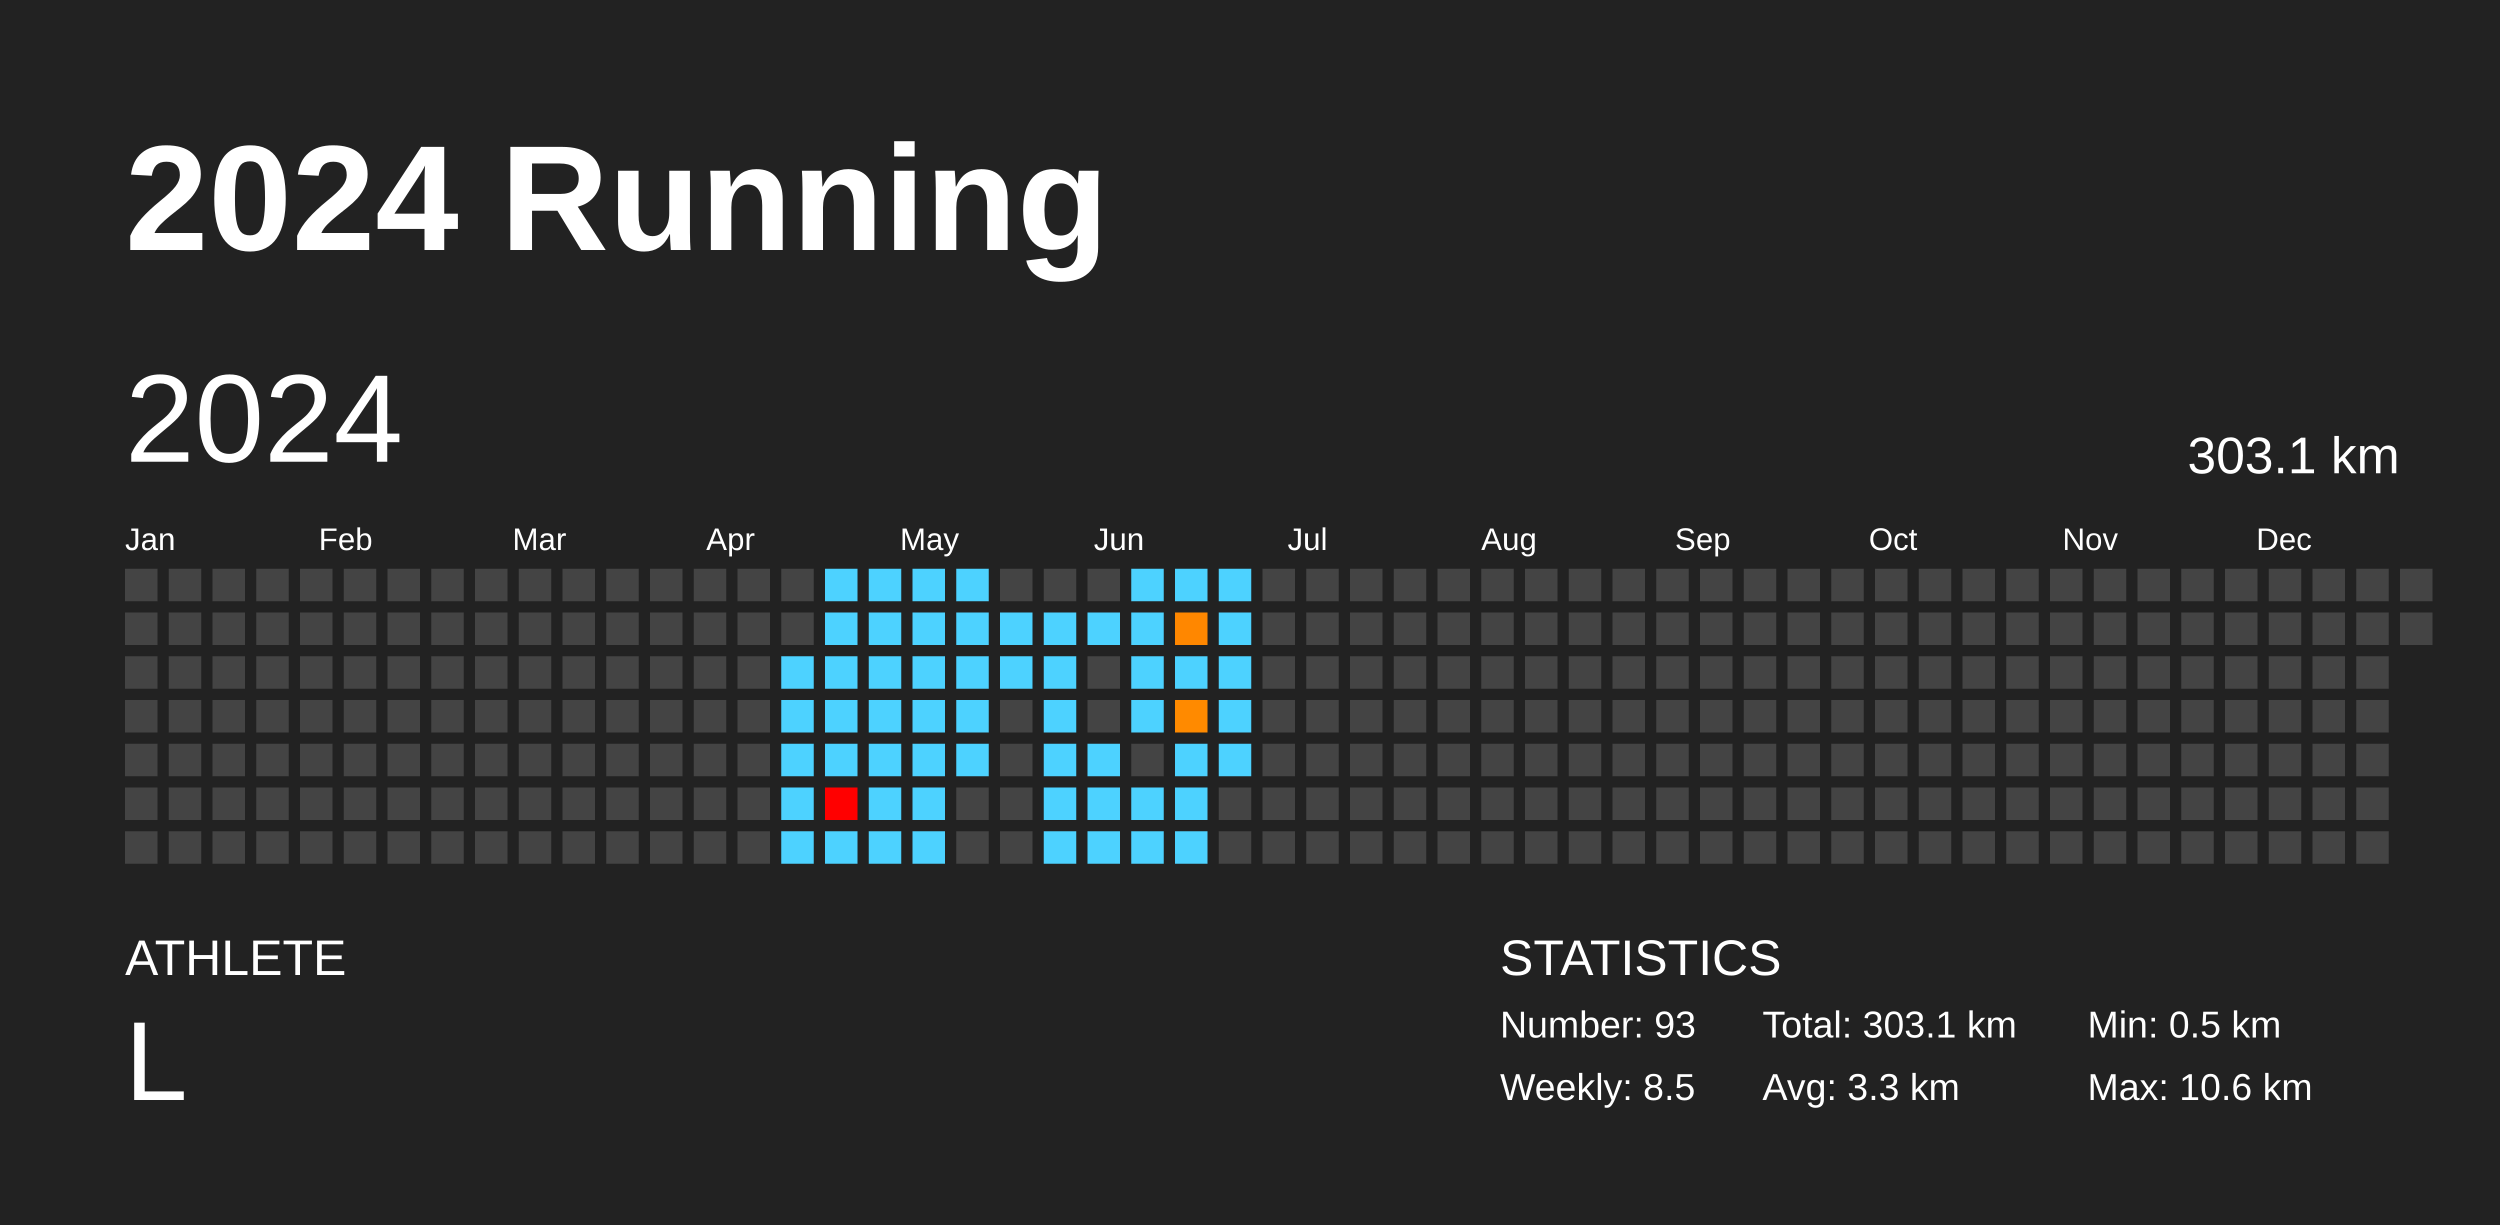
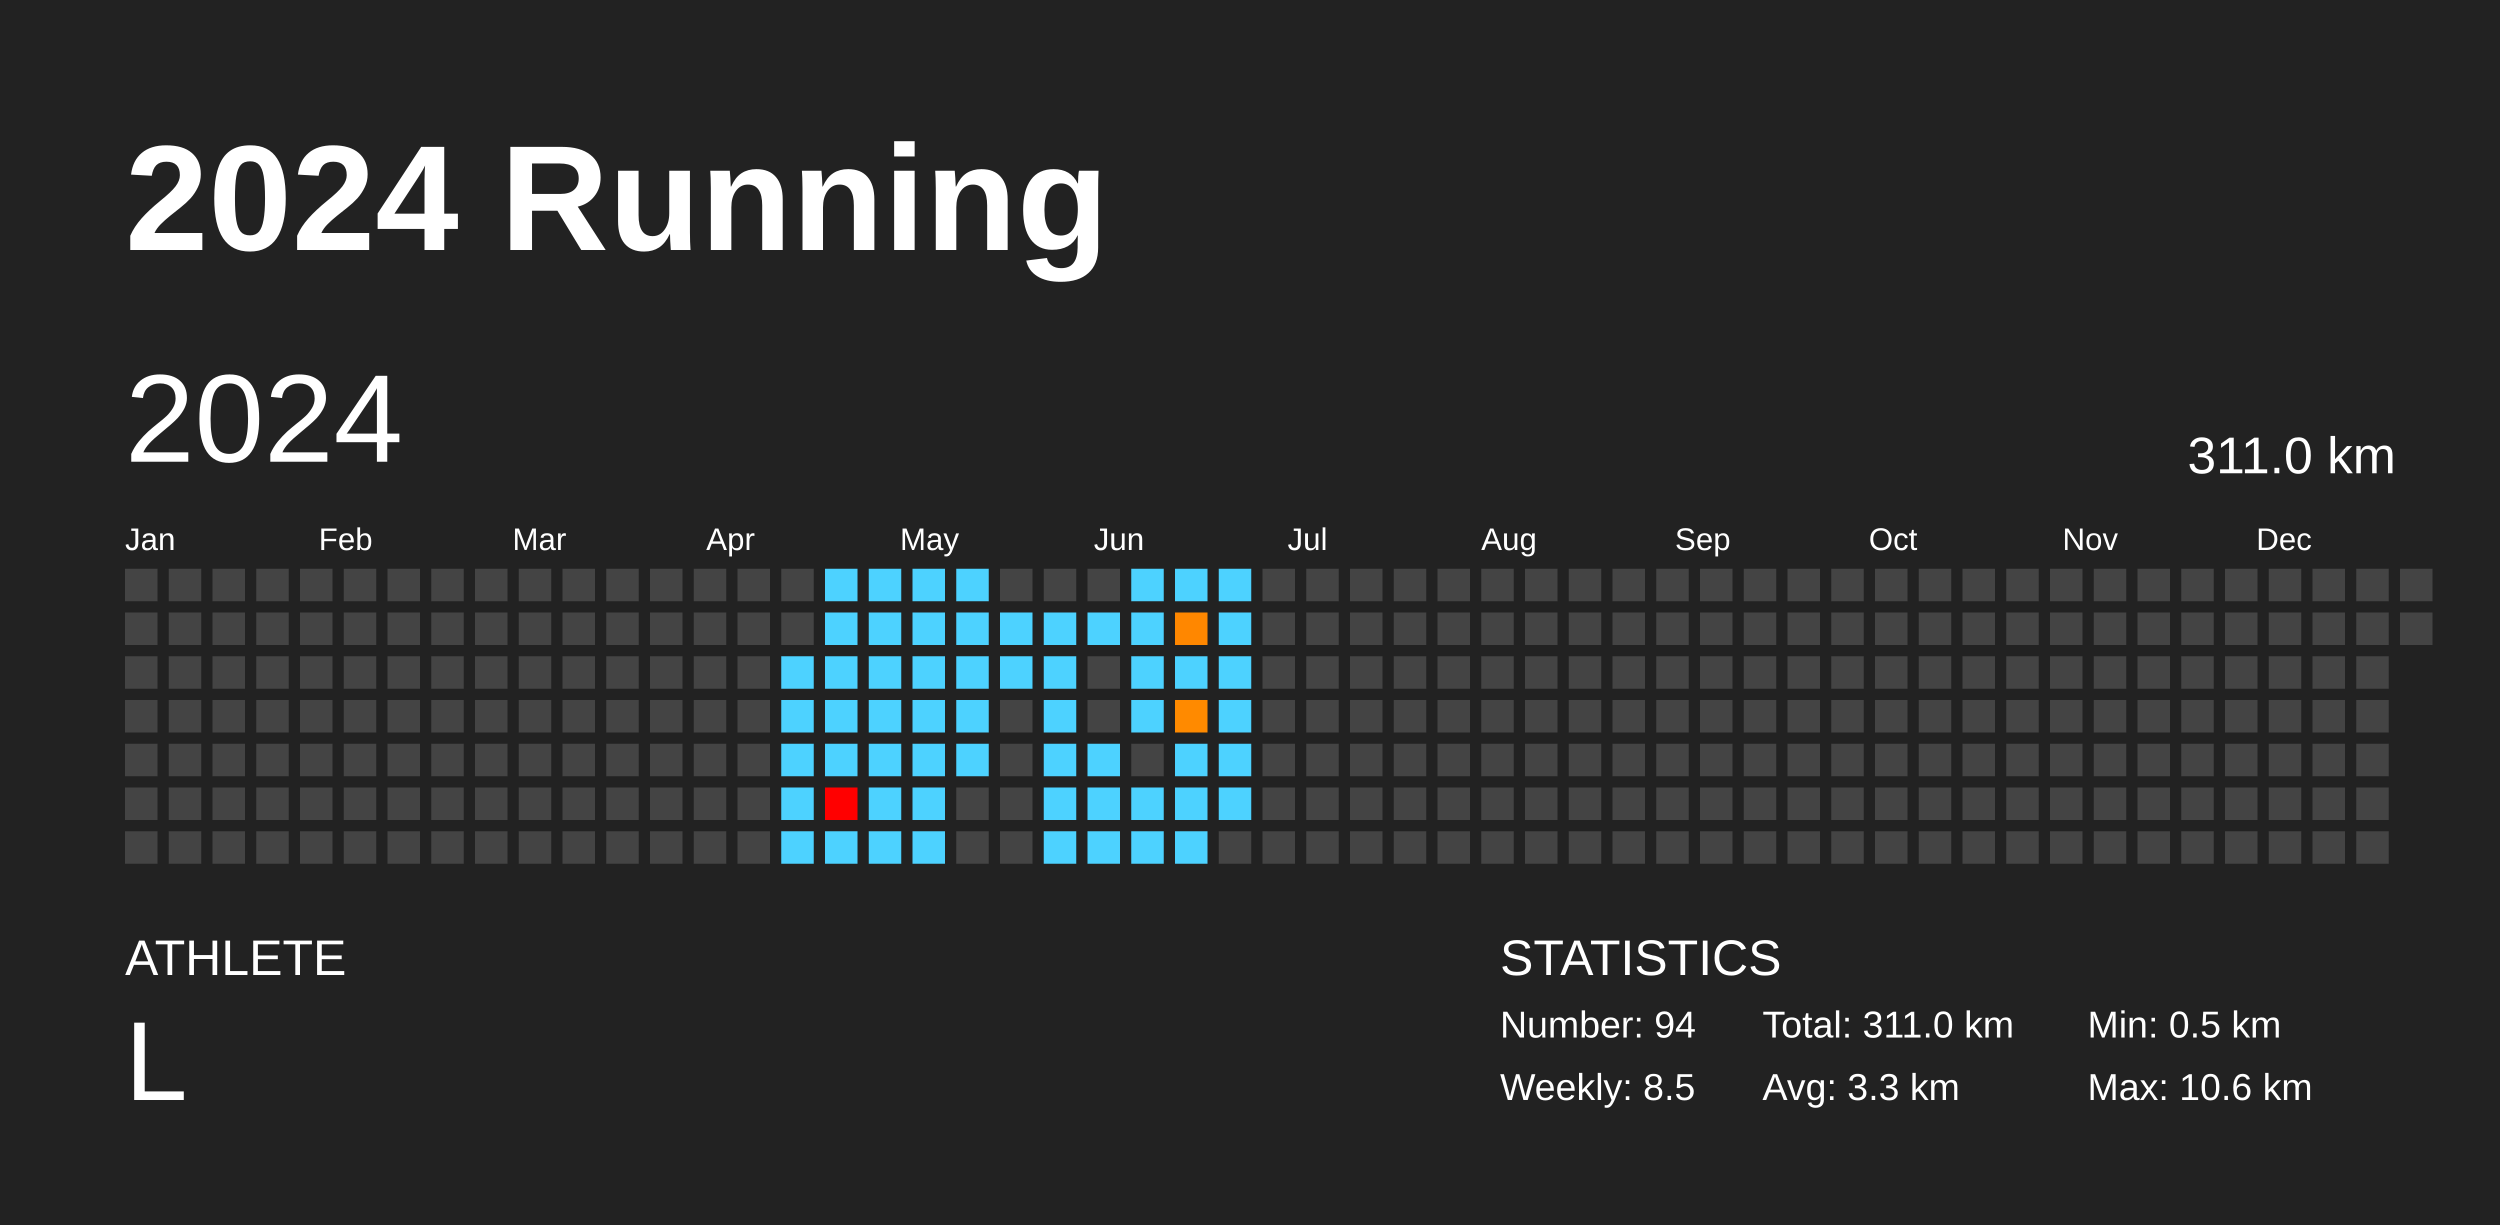
<svg xmlns="http://www.w3.org/2000/svg" baseProfile="full" height="98mm" version="1.1" viewBox="0,0,200,98" width="200mm">
  <defs />
  <rect fill="#222222" height="98" width="200" x="0" y="0" />
  <text fill="#FFFFFF" style="font-size:12px; font-family:Arial; font-weight:bold;" x="10" y="20">2024 Running</text>
  <text fill="#FFFFFF" style="font-size:4px; font-family:Arial" x="10" y="78">ATHLETE</text>
  <text fill="#FFFFFF" style="font-size:9px; font-family:Arial" x="10" y="88">L</text>
  <text fill="#FFFFFF" style="font-size:4px; font-family:Arial" x="120" y="78">STATISTICS</text>
-   <text fill="#FFFFFF" style="font-size:3px; font-family:Arial" x="120" y="83">Number: 93</text>
+   <text fill="#FFFFFF" style="font-size:3px; font-family:Arial" x="120" y="83">Number: 94</text>
  <text fill="#FFFFFF" style="font-size:3px; font-family:Arial" x="120" y="88">Weekly: 8.5</text>
-   <text fill="#FFFFFF" style="font-size:3px; font-family:Arial" x="141" y="83">Total: 303.1 km</text>
+   <text fill="#FFFFFF" style="font-size:3px; font-family:Arial" x="141" y="83">Total: 311.0 km</text>
  <text fill="#FFFFFF" style="font-size:3px; font-family:Arial" x="141" y="88">Avg: 3.3 km</text>
  <text fill="#FFFFFF" style="font-size:3px; font-family:Arial" x="167" y="83">Min: 0.5 km</text>
  <text fill="#FFFFFF" style="font-size:3px; font-family:Arial" x="167" y="88">Max: 10.6 km</text>
  <text dominant-baseline="hanging" fill="#FFFFFF" style="font-size:10.0px; font-family:Arial;" x="10" y="30">2024</text>
-   <text dominant-baseline="hanging" fill="#FFFFFF" style="font-size:4.125px; font-family:Arial;" x="175" y="35">303.1 km</text>
+   <text dominant-baseline="hanging" fill="#FFFFFF" style="font-size:4.125px; font-family:Arial;" x="175" y="35">311.0 km</text>
  <text fill="#FFFFFF" style="font-size:2.5px; font-family:Arial" x="10.0" y="44">Jan</text>
  <text fill="#FFFFFF" style="font-size:2.5px; font-family:Arial" x="25.5" y="44">Feb</text>
  <text fill="#FFFFFF" style="font-size:2.5px; font-family:Arial" x="41.0" y="44">Mar</text>
  <text fill="#FFFFFF" style="font-size:2.5px; font-family:Arial" x="56.5" y="44">Apr</text>
  <text fill="#FFFFFF" style="font-size:2.5px; font-family:Arial" x="72.0" y="44">May</text>
  <text fill="#FFFFFF" style="font-size:2.5px; font-family:Arial" x="87.5" y="44">Jun</text>
  <text fill="#FFFFFF" style="font-size:2.5px; font-family:Arial" x="103.0" y="44">Jul</text>
  <text fill="#FFFFFF" style="font-size:2.5px; font-family:Arial" x="118.5" y="44">Aug</text>
  <text fill="#FFFFFF" style="font-size:2.5px; font-family:Arial" x="134.0" y="44">Sep</text>
  <text fill="#FFFFFF" style="font-size:2.5px; font-family:Arial" x="149.5" y="44">Oct</text>
  <text fill="#FFFFFF" style="font-size:2.5px; font-family:Arial" x="165.0" y="44">Nov</text>
  <text fill="#FFFFFF" style="font-size:2.5px; font-family:Arial" x="180.5" y="44">Dec</text>
  <rect fill="#444444" height="2.6" width="2.6" x="10.0" y="45.5" />
  <rect fill="#444444" height="2.6" width="2.6" x="10.0" y="49.0" />
  <rect fill="#444444" height="2.6" width="2.6" x="10.0" y="52.5" />
  <rect fill="#444444" height="2.6" width="2.6" x="10.0" y="56.0" />
  <rect fill="#444444" height="2.6" width="2.6" x="10.0" y="59.5" />
  <rect fill="#444444" height="2.6" width="2.6" x="10.0" y="63.0" />
  <rect fill="#444444" height="2.6" width="2.6" x="10.0" y="66.5" />
  <rect fill="#444444" height="2.6" width="2.6" x="13.5" y="45.5" />
  <rect fill="#444444" height="2.6" width="2.6" x="13.5" y="49.0" />
  <rect fill="#444444" height="2.6" width="2.6" x="13.5" y="52.5" />
  <rect fill="#444444" height="2.6" width="2.6" x="13.5" y="56.0" />
  <rect fill="#444444" height="2.6" width="2.6" x="13.5" y="59.5" />
  <rect fill="#444444" height="2.6" width="2.6" x="13.5" y="63.0" />
  <rect fill="#444444" height="2.6" width="2.6" x="13.5" y="66.5" />
  <rect fill="#444444" height="2.6" width="2.6" x="17.0" y="45.5" />
  <rect fill="#444444" height="2.6" width="2.6" x="17.0" y="49.0" />
  <rect fill="#444444" height="2.6" width="2.6" x="17.0" y="52.5" />
  <rect fill="#444444" height="2.6" width="2.6" x="17.0" y="56.0" />
  <rect fill="#444444" height="2.6" width="2.6" x="17.0" y="59.5" />
  <rect fill="#444444" height="2.6" width="2.6" x="17.0" y="63.0" />
  <rect fill="#444444" height="2.6" width="2.6" x="17.0" y="66.5" />
  <rect fill="#444444" height="2.6" width="2.6" x="20.5" y="45.5" />
  <rect fill="#444444" height="2.6" width="2.6" x="20.5" y="49.0" />
  <rect fill="#444444" height="2.6" width="2.6" x="20.5" y="52.5" />
  <rect fill="#444444" height="2.6" width="2.6" x="20.5" y="56.0" />
  <rect fill="#444444" height="2.6" width="2.6" x="20.5" y="59.5" />
  <rect fill="#444444" height="2.6" width="2.6" x="20.5" y="63.0" />
  <rect fill="#444444" height="2.6" width="2.6" x="20.5" y="66.5" />
  <rect fill="#444444" height="2.6" width="2.6" x="24.0" y="45.5" />
  <rect fill="#444444" height="2.6" width="2.6" x="24.0" y="49.0" />
  <rect fill="#444444" height="2.6" width="2.6" x="24.0" y="52.5" />
  <rect fill="#444444" height="2.6" width="2.6" x="24.0" y="56.0" />
  <rect fill="#444444" height="2.6" width="2.6" x="24.0" y="59.5" />
  <rect fill="#444444" height="2.6" width="2.6" x="24.0" y="63.0" />
  <rect fill="#444444" height="2.6" width="2.6" x="24.0" y="66.5" />
  <rect fill="#444444" height="2.6" width="2.6" x="27.5" y="45.5" />
  <rect fill="#444444" height="2.6" width="2.6" x="27.5" y="49.0" />
  <rect fill="#444444" height="2.6" width="2.6" x="27.5" y="52.5" />
  <rect fill="#444444" height="2.6" width="2.6" x="27.5" y="56.0" />
  <rect fill="#444444" height="2.6" width="2.6" x="27.5" y="59.5" />
  <rect fill="#444444" height="2.6" width="2.6" x="27.5" y="63.0" />
  <rect fill="#444444" height="2.6" width="2.6" x="27.5" y="66.5" />
  <rect fill="#444444" height="2.6" width="2.6" x="31.0" y="45.5" />
  <rect fill="#444444" height="2.6" width="2.6" x="31.0" y="49.0" />
  <rect fill="#444444" height="2.6" width="2.6" x="31.0" y="52.5" />
  <rect fill="#444444" height="2.6" width="2.6" x="31.0" y="56.0" />
  <rect fill="#444444" height="2.6" width="2.6" x="31.0" y="59.5" />
  <rect fill="#444444" height="2.6" width="2.6" x="31.0" y="63.0" />
  <rect fill="#444444" height="2.6" width="2.6" x="31.0" y="66.5" />
  <rect fill="#444444" height="2.6" width="2.6" x="34.5" y="45.5" />
  <rect fill="#444444" height="2.6" width="2.6" x="34.5" y="49.0" />
  <rect fill="#444444" height="2.6" width="2.6" x="34.5" y="52.5" />
  <rect fill="#444444" height="2.6" width="2.6" x="34.5" y="56.0" />
  <rect fill="#444444" height="2.6" width="2.6" x="34.5" y="59.5" />
  <rect fill="#444444" height="2.6" width="2.6" x="34.5" y="63.0" />
  <rect fill="#444444" height="2.6" width="2.6" x="34.5" y="66.5" />
  <rect fill="#444444" height="2.6" width="2.6" x="38.0" y="45.5" />
  <rect fill="#444444" height="2.6" width="2.6" x="38.0" y="49.0" />
  <rect fill="#444444" height="2.6" width="2.6" x="38.0" y="52.5" />
  <rect fill="#444444" height="2.6" width="2.6" x="38.0" y="56.0" />
  <rect fill="#444444" height="2.6" width="2.6" x="38.0" y="59.5" />
  <rect fill="#444444" height="2.6" width="2.6" x="38.0" y="63.0" />
  <rect fill="#444444" height="2.6" width="2.6" x="38.0" y="66.5" />
  <rect fill="#444444" height="2.6" width="2.6" x="41.5" y="45.5" />
  <rect fill="#444444" height="2.6" width="2.6" x="41.5" y="49.0" />
  <rect fill="#444444" height="2.6" width="2.6" x="41.5" y="52.5" />
  <rect fill="#444444" height="2.6" width="2.6" x="41.5" y="56.0" />
  <rect fill="#444444" height="2.6" width="2.6" x="41.5" y="59.5" />
  <rect fill="#444444" height="2.6" width="2.6" x="41.5" y="63.0" />
  <rect fill="#444444" height="2.6" width="2.6" x="41.5" y="66.5" />
  <rect fill="#444444" height="2.6" width="2.6" x="45.0" y="45.5" />
  <rect fill="#444444" height="2.6" width="2.6" x="45.0" y="49.0" />
  <rect fill="#444444" height="2.6" width="2.6" x="45.0" y="52.5" />
  <rect fill="#444444" height="2.6" width="2.6" x="45.0" y="56.0" />
  <rect fill="#444444" height="2.6" width="2.6" x="45.0" y="59.5" />
  <rect fill="#444444" height="2.6" width="2.6" x="45.0" y="63.0" />
  <rect fill="#444444" height="2.6" width="2.6" x="45.0" y="66.5" />
  <rect fill="#444444" height="2.6" width="2.6" x="48.5" y="45.5" />
  <rect fill="#444444" height="2.6" width="2.6" x="48.5" y="49.0" />
  <rect fill="#444444" height="2.6" width="2.6" x="48.5" y="52.5" />
  <rect fill="#444444" height="2.6" width="2.6" x="48.5" y="56.0" />
  <rect fill="#444444" height="2.6" width="2.6" x="48.5" y="59.5" />
  <rect fill="#444444" height="2.6" width="2.6" x="48.5" y="63.0" />
  <rect fill="#444444" height="2.6" width="2.6" x="48.5" y="66.5" />
  <rect fill="#444444" height="2.6" width="2.6" x="52.0" y="45.5" />
  <rect fill="#444444" height="2.6" width="2.6" x="52.0" y="49.0" />
  <rect fill="#444444" height="2.6" width="2.6" x="52.0" y="52.5" />
  <rect fill="#444444" height="2.6" width="2.6" x="52.0" y="56.0" />
  <rect fill="#444444" height="2.6" width="2.6" x="52.0" y="59.5" />
  <rect fill="#444444" height="2.6" width="2.6" x="52.0" y="63.0" />
  <rect fill="#444444" height="2.6" width="2.6" x="52.0" y="66.5" />
  <rect fill="#444444" height="2.6" width="2.6" x="55.5" y="45.5" />
  <rect fill="#444444" height="2.6" width="2.6" x="55.5" y="49.0" />
  <rect fill="#444444" height="2.6" width="2.6" x="55.5" y="52.5" />
  <rect fill="#444444" height="2.6" width="2.6" x="55.5" y="56.0" />
  <rect fill="#444444" height="2.6" width="2.6" x="55.5" y="59.5" />
  <rect fill="#444444" height="2.6" width="2.6" x="55.5" y="63.0" />
  <rect fill="#444444" height="2.6" width="2.6" x="55.5" y="66.5" />
  <rect fill="#444444" height="2.6" width="2.6" x="59.0" y="45.5" />
  <rect fill="#444444" height="2.6" width="2.6" x="59.0" y="49.0" />
  <rect fill="#444444" height="2.6" width="2.6" x="59.0" y="52.5" />
  <rect fill="#444444" height="2.6" width="2.6" x="59.0" y="56.0" />
  <rect fill="#444444" height="2.6" width="2.6" x="59.0" y="59.5" />
  <rect fill="#444444" height="2.6" width="2.6" x="59.0" y="63.0" />
  <rect fill="#444444" height="2.6" width="2.6" x="59.0" y="66.5" />
  <rect fill="#444444" height="2.6" width="2.6" x="62.5" y="45.5" />
  <rect fill="#444444" height="2.6" width="2.6" x="62.5" y="49.0" />
  <rect fill="#4dd2ff" height="2.6" width="2.6" x="62.5" y="52.5" />
  <rect fill="#4dd2ff" height="2.6" width="2.6" x="62.5" y="56.0" />
  <rect fill="#4dd2ff" height="2.6" width="2.6" x="62.5" y="59.5" />
  <rect fill="#4dd2ff" height="2.6" width="2.6" x="62.5" y="63.0" />
  <rect fill="#4dd2ff" height="2.6" width="2.6" x="62.5" y="66.5" />
  <rect fill="#4dd2ff" height="2.6" width="2.6" x="66.0" y="45.5" />
  <rect fill="#4dd2ff" height="2.6" width="2.6" x="66.0" y="49.0" />
  <rect fill="#4dd2ff" height="2.6" width="2.6" x="66.0" y="52.5" />
  <rect fill="#4dd2ff" height="2.6" width="2.6" x="66.0" y="56.0" />
  <rect fill="#4dd2ff" height="2.6" width="2.6" x="66.0" y="59.5" />
  <rect fill="red" height="2.6" width="2.6" x="66.0" y="63.0" />
  <rect fill="#4dd2ff" height="2.6" width="2.6" x="66.0" y="66.5" />
  <rect fill="#4dd2ff" height="2.6" width="2.6" x="69.5" y="45.5" />
  <rect fill="#4dd2ff" height="2.6" width="2.6" x="69.5" y="49.0" />
  <rect fill="#4dd2ff" height="2.6" width="2.6" x="69.5" y="52.5" />
  <rect fill="#4dd2ff" height="2.6" width="2.6" x="69.5" y="56.0" />
  <rect fill="#4dd2ff" height="2.6" width="2.6" x="69.5" y="59.5" />
  <rect fill="#4dd2ff" height="2.6" width="2.6" x="69.5" y="63.0" />
  <rect fill="#4dd2ff" height="2.6" width="2.6" x="69.5" y="66.5" />
  <rect fill="#4dd2ff" height="2.6" width="2.6" x="73.0" y="45.5" />
  <rect fill="#4dd2ff" height="2.6" width="2.6" x="73.0" y="49.0" />
  <rect fill="#4dd2ff" height="2.6" width="2.6" x="73.0" y="52.5" />
  <rect fill="#4dd2ff" height="2.6" width="2.6" x="73.0" y="56.0" />
  <rect fill="#4dd2ff" height="2.6" width="2.6" x="73.0" y="59.5" />
  <rect fill="#4dd2ff" height="2.6" width="2.6" x="73.0" y="63.0" />
  <rect fill="#4dd2ff" height="2.6" width="2.6" x="73.0" y="66.5" />
  <rect fill="#4dd2ff" height="2.6" width="2.6" x="76.5" y="45.5" />
  <rect fill="#4dd2ff" height="2.6" width="2.6" x="76.5" y="49.0" />
  <rect fill="#4dd2ff" height="2.6" width="2.6" x="76.5" y="52.5" />
  <rect fill="#4dd2ff" height="2.6" width="2.6" x="76.5" y="56.0" />
  <rect fill="#4dd2ff" height="2.6" width="2.6" x="76.5" y="59.5" />
  <rect fill="#444444" height="2.6" width="2.6" x="76.5" y="63.0" />
  <rect fill="#444444" height="2.6" width="2.6" x="76.5" y="66.5" />
  <rect fill="#444444" height="2.6" width="2.6" x="80.0" y="45.5" />
  <rect fill="#4dd2ff" height="2.6" width="2.6" x="80.0" y="49.0" />
  <rect fill="#4dd2ff" height="2.6" width="2.6" x="80.0" y="52.5" />
  <rect fill="#444444" height="2.6" width="2.6" x="80.0" y="56.0" />
  <rect fill="#444444" height="2.6" width="2.6" x="80.0" y="59.5" />
  <rect fill="#444444" height="2.6" width="2.6" x="80.0" y="63.0" />
  <rect fill="#444444" height="2.6" width="2.6" x="80.0" y="66.5" />
  <rect fill="#444444" height="2.6" width="2.6" x="83.5" y="45.5" />
  <rect fill="#4dd2ff" height="2.6" width="2.6" x="83.5" y="49.0" />
  <rect fill="#4dd2ff" height="2.6" width="2.6" x="83.5" y="52.5" />
  <rect fill="#4dd2ff" height="2.6" width="2.6" x="83.5" y="56.0" />
  <rect fill="#4dd2ff" height="2.6" width="2.6" x="83.5" y="59.5" />
  <rect fill="#4dd2ff" height="2.6" width="2.6" x="83.5" y="63.0" />
  <rect fill="#4dd2ff" height="2.6" width="2.6" x="83.5" y="66.5" />
  <rect fill="#444444" height="2.6" width="2.6" x="87.0" y="45.5" />
  <rect fill="#4dd2ff" height="2.6" width="2.6" x="87.0" y="49.0" />
  <rect fill="#444444" height="2.6" width="2.6" x="87.0" y="52.5" />
  <rect fill="#444444" height="2.6" width="2.6" x="87.0" y="56.0" />
  <rect fill="#4dd2ff" height="2.6" width="2.6" x="87.0" y="59.5" />
  <rect fill="#4dd2ff" height="2.6" width="2.6" x="87.0" y="63.0" />
  <rect fill="#4dd2ff" height="2.6" width="2.6" x="87.0" y="66.5" />
  <rect fill="#4dd2ff" height="2.6" width="2.6" x="90.5" y="45.5" />
  <rect fill="#4dd2ff" height="2.6" width="2.6" x="90.5" y="49.0" />
  <rect fill="#4dd2ff" height="2.6" width="2.6" x="90.5" y="52.5" />
  <rect fill="#4dd2ff" height="2.6" width="2.6" x="90.5" y="56.0" />
  <rect fill="#444444" height="2.6" width="2.6" x="90.5" y="59.5" />
  <rect fill="#4dd2ff" height="2.6" width="2.6" x="90.5" y="63.0" />
  <rect fill="#4dd2ff" height="2.6" width="2.6" x="90.5" y="66.5" />
  <rect fill="#4dd2ff" height="2.6" width="2.6" x="94.0" y="45.5" />
  <rect fill="#ff8700" height="2.6" width="2.6" x="94.0" y="49.0" />
  <rect fill="#4dd2ff" height="2.6" width="2.6" x="94.0" y="52.5" />
  <rect fill="#ff8a00" height="2.6" width="2.6" x="94.0" y="56.0" />
  <rect fill="#4dd2ff" height="2.6" width="2.6" x="94.0" y="59.5" />
  <rect fill="#4dd2ff" height="2.6" width="2.6" x="94.0" y="63.0" />
  <rect fill="#4dd2ff" height="2.6" width="2.6" x="94.0" y="66.5" />
  <rect fill="#4dd2ff" height="2.6" width="2.6" x="97.5" y="45.5" />
  <rect fill="#4dd2ff" height="2.6" width="2.6" x="97.5" y="49.0" />
  <rect fill="#4dd2ff" height="2.6" width="2.6" x="97.5" y="52.5" />
  <rect fill="#4dd2ff" height="2.6" width="2.6" x="97.5" y="56.0" />
  <rect fill="#4dd2ff" height="2.6" width="2.6" x="97.5" y="59.5" />
-   <rect fill="#444444" height="2.6" width="2.6" x="97.5" y="63.0" />
+   <rect fill="#4dd2ff" height="2.6" width="2.6" x="97.5" y="63.0" />
  <rect fill="#444444" height="2.6" width="2.6" x="97.5" y="66.5" />
  <rect fill="#444444" height="2.6" width="2.6" x="101.0" y="45.5" />
  <rect fill="#444444" height="2.6" width="2.6" x="101.0" y="49.0" />
  <rect fill="#444444" height="2.6" width="2.6" x="101.0" y="52.5" />
  <rect fill="#444444" height="2.6" width="2.6" x="101.0" y="56.0" />
  <rect fill="#444444" height="2.6" width="2.6" x="101.0" y="59.5" />
  <rect fill="#444444" height="2.6" width="2.6" x="101.0" y="63.0" />
  <rect fill="#444444" height="2.6" width="2.6" x="101.0" y="66.5" />
  <rect fill="#444444" height="2.6" width="2.6" x="104.5" y="45.5" />
  <rect fill="#444444" height="2.6" width="2.6" x="104.5" y="49.0" />
  <rect fill="#444444" height="2.6" width="2.6" x="104.5" y="52.5" />
  <rect fill="#444444" height="2.6" width="2.6" x="104.5" y="56.0" />
  <rect fill="#444444" height="2.6" width="2.6" x="104.5" y="59.5" />
  <rect fill="#444444" height="2.6" width="2.6" x="104.5" y="63.0" />
  <rect fill="#444444" height="2.6" width="2.6" x="104.5" y="66.5" />
  <rect fill="#444444" height="2.6" width="2.6" x="108.0" y="45.5" />
  <rect fill="#444444" height="2.6" width="2.6" x="108.0" y="49.0" />
  <rect fill="#444444" height="2.6" width="2.6" x="108.0" y="52.5" />
  <rect fill="#444444" height="2.6" width="2.6" x="108.0" y="56.0" />
  <rect fill="#444444" height="2.6" width="2.6" x="108.0" y="59.5" />
  <rect fill="#444444" height="2.6" width="2.6" x="108.0" y="63.0" />
  <rect fill="#444444" height="2.6" width="2.6" x="108.0" y="66.5" />
  <rect fill="#444444" height="2.6" width="2.6" x="111.5" y="45.5" />
  <rect fill="#444444" height="2.6" width="2.6" x="111.5" y="49.0" />
  <rect fill="#444444" height="2.6" width="2.6" x="111.5" y="52.5" />
  <rect fill="#444444" height="2.6" width="2.6" x="111.5" y="56.0" />
  <rect fill="#444444" height="2.6" width="2.6" x="111.5" y="59.5" />
  <rect fill="#444444" height="2.6" width="2.6" x="111.5" y="63.0" />
  <rect fill="#444444" height="2.6" width="2.6" x="111.5" y="66.5" />
  <rect fill="#444444" height="2.6" width="2.6" x="115.0" y="45.5" />
  <rect fill="#444444" height="2.6" width="2.6" x="115.0" y="49.0" />
  <rect fill="#444444" height="2.6" width="2.6" x="115.0" y="52.5" />
  <rect fill="#444444" height="2.6" width="2.6" x="115.0" y="56.0" />
  <rect fill="#444444" height="2.6" width="2.6" x="115.0" y="59.5" />
  <rect fill="#444444" height="2.6" width="2.6" x="115.0" y="63.0" />
  <rect fill="#444444" height="2.6" width="2.6" x="115.0" y="66.5" />
  <rect fill="#444444" height="2.6" width="2.6" x="118.5" y="45.5" />
  <rect fill="#444444" height="2.6" width="2.6" x="118.5" y="49.0" />
  <rect fill="#444444" height="2.6" width="2.6" x="118.5" y="52.5" />
  <rect fill="#444444" height="2.6" width="2.6" x="118.5" y="56.0" />
  <rect fill="#444444" height="2.6" width="2.6" x="118.5" y="59.5" />
  <rect fill="#444444" height="2.6" width="2.6" x="118.5" y="63.0" />
  <rect fill="#444444" height="2.6" width="2.6" x="118.5" y="66.5" />
  <rect fill="#444444" height="2.6" width="2.6" x="122.0" y="45.5" />
  <rect fill="#444444" height="2.6" width="2.6" x="122.0" y="49.0" />
  <rect fill="#444444" height="2.6" width="2.6" x="122.0" y="52.5" />
  <rect fill="#444444" height="2.6" width="2.6" x="122.0" y="56.0" />
  <rect fill="#444444" height="2.6" width="2.6" x="122.0" y="59.5" />
  <rect fill="#444444" height="2.6" width="2.6" x="122.0" y="63.0" />
  <rect fill="#444444" height="2.6" width="2.6" x="122.0" y="66.5" />
  <rect fill="#444444" height="2.6" width="2.6" x="125.5" y="45.5" />
  <rect fill="#444444" height="2.6" width="2.6" x="125.5" y="49.0" />
  <rect fill="#444444" height="2.6" width="2.6" x="125.5" y="52.5" />
  <rect fill="#444444" height="2.6" width="2.6" x="125.5" y="56.0" />
  <rect fill="#444444" height="2.6" width="2.6" x="125.5" y="59.5" />
  <rect fill="#444444" height="2.6" width="2.6" x="125.5" y="63.0" />
  <rect fill="#444444" height="2.6" width="2.6" x="125.5" y="66.5" />
  <rect fill="#444444" height="2.6" width="2.6" x="129.0" y="45.5" />
  <rect fill="#444444" height="2.6" width="2.6" x="129.0" y="49.0" />
  <rect fill="#444444" height="2.6" width="2.6" x="129.0" y="52.5" />
  <rect fill="#444444" height="2.6" width="2.6" x="129.0" y="56.0" />
  <rect fill="#444444" height="2.6" width="2.6" x="129.0" y="59.5" />
  <rect fill="#444444" height="2.6" width="2.6" x="129.0" y="63.0" />
  <rect fill="#444444" height="2.6" width="2.6" x="129.0" y="66.5" />
  <rect fill="#444444" height="2.6" width="2.6" x="132.5" y="45.5" />
  <rect fill="#444444" height="2.6" width="2.6" x="132.5" y="49.0" />
  <rect fill="#444444" height="2.6" width="2.6" x="132.5" y="52.5" />
  <rect fill="#444444" height="2.6" width="2.6" x="132.5" y="56.0" />
  <rect fill="#444444" height="2.6" width="2.6" x="132.5" y="59.5" />
  <rect fill="#444444" height="2.6" width="2.6" x="132.5" y="63.0" />
  <rect fill="#444444" height="2.6" width="2.6" x="132.5" y="66.5" />
  <rect fill="#444444" height="2.6" width="2.6" x="136.0" y="45.5" />
  <rect fill="#444444" height="2.6" width="2.6" x="136.0" y="49.0" />
  <rect fill="#444444" height="2.6" width="2.6" x="136.0" y="52.5" />
  <rect fill="#444444" height="2.6" width="2.6" x="136.0" y="56.0" />
  <rect fill="#444444" height="2.6" width="2.6" x="136.0" y="59.5" />
  <rect fill="#444444" height="2.6" width="2.6" x="136.0" y="63.0" />
  <rect fill="#444444" height="2.6" width="2.6" x="136.0" y="66.5" />
  <rect fill="#444444" height="2.6" width="2.6" x="139.5" y="45.5" />
  <rect fill="#444444" height="2.6" width="2.6" x="139.5" y="49.0" />
  <rect fill="#444444" height="2.6" width="2.6" x="139.5" y="52.5" />
  <rect fill="#444444" height="2.6" width="2.6" x="139.5" y="56.0" />
  <rect fill="#444444" height="2.6" width="2.6" x="139.5" y="59.5" />
  <rect fill="#444444" height="2.6" width="2.6" x="139.5" y="63.0" />
  <rect fill="#444444" height="2.6" width="2.6" x="139.5" y="66.5" />
  <rect fill="#444444" height="2.6" width="2.6" x="143.0" y="45.5" />
  <rect fill="#444444" height="2.6" width="2.6" x="143.0" y="49.0" />
  <rect fill="#444444" height="2.6" width="2.6" x="143.0" y="52.5" />
  <rect fill="#444444" height="2.6" width="2.6" x="143.0" y="56.0" />
  <rect fill="#444444" height="2.6" width="2.6" x="143.0" y="59.5" />
  <rect fill="#444444" height="2.6" width="2.6" x="143.0" y="63.0" />
  <rect fill="#444444" height="2.6" width="2.6" x="143.0" y="66.5" />
  <rect fill="#444444" height="2.6" width="2.6" x="146.5" y="45.5" />
  <rect fill="#444444" height="2.6" width="2.6" x="146.5" y="49.0" />
  <rect fill="#444444" height="2.6" width="2.6" x="146.5" y="52.5" />
  <rect fill="#444444" height="2.6" width="2.6" x="146.5" y="56.0" />
  <rect fill="#444444" height="2.6" width="2.6" x="146.5" y="59.5" />
  <rect fill="#444444" height="2.6" width="2.6" x="146.5" y="63.0" />
  <rect fill="#444444" height="2.6" width="2.6" x="146.5" y="66.5" />
  <rect fill="#444444" height="2.6" width="2.6" x="150.0" y="45.5" />
  <rect fill="#444444" height="2.6" width="2.6" x="150.0" y="49.0" />
  <rect fill="#444444" height="2.6" width="2.6" x="150.0" y="52.5" />
  <rect fill="#444444" height="2.6" width="2.6" x="150.0" y="56.0" />
  <rect fill="#444444" height="2.6" width="2.6" x="150.0" y="59.5" />
  <rect fill="#444444" height="2.6" width="2.6" x="150.0" y="63.0" />
  <rect fill="#444444" height="2.6" width="2.6" x="150.0" y="66.5" />
  <rect fill="#444444" height="2.6" width="2.6" x="153.5" y="45.5" />
  <rect fill="#444444" height="2.6" width="2.6" x="153.5" y="49.0" />
  <rect fill="#444444" height="2.6" width="2.6" x="153.5" y="52.5" />
  <rect fill="#444444" height="2.6" width="2.6" x="153.5" y="56.0" />
  <rect fill="#444444" height="2.6" width="2.6" x="153.5" y="59.5" />
  <rect fill="#444444" height="2.6" width="2.6" x="153.5" y="63.0" />
  <rect fill="#444444" height="2.6" width="2.6" x="153.5" y="66.5" />
  <rect fill="#444444" height="2.6" width="2.6" x="157.0" y="45.5" />
  <rect fill="#444444" height="2.6" width="2.6" x="157.0" y="49.0" />
  <rect fill="#444444" height="2.6" width="2.6" x="157.0" y="52.5" />
  <rect fill="#444444" height="2.6" width="2.6" x="157.0" y="56.0" />
  <rect fill="#444444" height="2.6" width="2.6" x="157.0" y="59.5" />
  <rect fill="#444444" height="2.6" width="2.6" x="157.0" y="63.0" />
  <rect fill="#444444" height="2.6" width="2.6" x="157.0" y="66.5" />
  <rect fill="#444444" height="2.6" width="2.6" x="160.5" y="45.5" />
  <rect fill="#444444" height="2.6" width="2.6" x="160.5" y="49.0" />
  <rect fill="#444444" height="2.6" width="2.6" x="160.5" y="52.5" />
  <rect fill="#444444" height="2.6" width="2.6" x="160.5" y="56.0" />
  <rect fill="#444444" height="2.6" width="2.6" x="160.5" y="59.5" />
  <rect fill="#444444" height="2.6" width="2.6" x="160.5" y="63.0" />
  <rect fill="#444444" height="2.6" width="2.6" x="160.5" y="66.5" />
  <rect fill="#444444" height="2.6" width="2.6" x="164.0" y="45.5" />
  <rect fill="#444444" height="2.6" width="2.6" x="164.0" y="49.0" />
  <rect fill="#444444" height="2.6" width="2.6" x="164.0" y="52.5" />
  <rect fill="#444444" height="2.6" width="2.6" x="164.0" y="56.0" />
  <rect fill="#444444" height="2.6" width="2.6" x="164.0" y="59.5" />
  <rect fill="#444444" height="2.6" width="2.6" x="164.0" y="63.0" />
  <rect fill="#444444" height="2.6" width="2.6" x="164.0" y="66.5" />
  <rect fill="#444444" height="2.6" width="2.6" x="167.5" y="45.5" />
  <rect fill="#444444" height="2.6" width="2.6" x="167.5" y="49.0" />
  <rect fill="#444444" height="2.6" width="2.6" x="167.5" y="52.5" />
  <rect fill="#444444" height="2.6" width="2.6" x="167.5" y="56.0" />
  <rect fill="#444444" height="2.6" width="2.6" x="167.5" y="59.5" />
  <rect fill="#444444" height="2.6" width="2.6" x="167.5" y="63.0" />
  <rect fill="#444444" height="2.6" width="2.6" x="167.5" y="66.5" />
  <rect fill="#444444" height="2.6" width="2.6" x="171.0" y="45.5" />
  <rect fill="#444444" height="2.6" width="2.6" x="171.0" y="49.0" />
  <rect fill="#444444" height="2.6" width="2.6" x="171.0" y="52.5" />
  <rect fill="#444444" height="2.6" width="2.6" x="171.0" y="56.0" />
  <rect fill="#444444" height="2.6" width="2.6" x="171.0" y="59.5" />
  <rect fill="#444444" height="2.6" width="2.6" x="171.0" y="63.0" />
  <rect fill="#444444" height="2.6" width="2.6" x="171.0" y="66.5" />
  <rect fill="#444444" height="2.6" width="2.6" x="174.5" y="45.5" />
  <rect fill="#444444" height="2.6" width="2.6" x="174.5" y="49.0" />
  <rect fill="#444444" height="2.6" width="2.6" x="174.5" y="52.5" />
  <rect fill="#444444" height="2.6" width="2.6" x="174.5" y="56.0" />
  <rect fill="#444444" height="2.6" width="2.6" x="174.5" y="59.5" />
  <rect fill="#444444" height="2.6" width="2.6" x="174.5" y="63.0" />
  <rect fill="#444444" height="2.6" width="2.6" x="174.5" y="66.5" />
  <rect fill="#444444" height="2.6" width="2.6" x="178.0" y="45.5" />
  <rect fill="#444444" height="2.6" width="2.6" x="178.0" y="49.0" />
  <rect fill="#444444" height="2.6" width="2.6" x="178.0" y="52.5" />
  <rect fill="#444444" height="2.6" width="2.6" x="178.0" y="56.0" />
  <rect fill="#444444" height="2.6" width="2.6" x="178.0" y="59.5" />
  <rect fill="#444444" height="2.6" width="2.6" x="178.0" y="63.0" />
  <rect fill="#444444" height="2.6" width="2.6" x="178.0" y="66.5" />
  <rect fill="#444444" height="2.6" width="2.6" x="181.5" y="45.5" />
  <rect fill="#444444" height="2.6" width="2.6" x="181.5" y="49.0" />
  <rect fill="#444444" height="2.6" width="2.6" x="181.5" y="52.5" />
  <rect fill="#444444" height="2.6" width="2.6" x="181.5" y="56.0" />
  <rect fill="#444444" height="2.6" width="2.6" x="181.5" y="59.5" />
  <rect fill="#444444" height="2.6" width="2.6" x="181.5" y="63.0" />
  <rect fill="#444444" height="2.6" width="2.6" x="181.5" y="66.5" />
  <rect fill="#444444" height="2.6" width="2.6" x="185.0" y="45.5" />
  <rect fill="#444444" height="2.6" width="2.6" x="185.0" y="49.0" />
  <rect fill="#444444" height="2.6" width="2.6" x="185.0" y="52.5" />
  <rect fill="#444444" height="2.6" width="2.6" x="185.0" y="56.0" />
  <rect fill="#444444" height="2.6" width="2.6" x="185.0" y="59.5" />
  <rect fill="#444444" height="2.6" width="2.6" x="185.0" y="63.0" />
  <rect fill="#444444" height="2.6" width="2.6" x="185.0" y="66.5" />
  <rect fill="#444444" height="2.6" width="2.6" x="188.5" y="45.5" />
  <rect fill="#444444" height="2.6" width="2.6" x="188.5" y="49.0" />
  <rect fill="#444444" height="2.6" width="2.6" x="188.5" y="52.5" />
  <rect fill="#444444" height="2.6" width="2.6" x="188.5" y="56.0" />
  <rect fill="#444444" height="2.6" width="2.6" x="188.5" y="59.5" />
  <rect fill="#444444" height="2.6" width="2.6" x="188.5" y="63.0" />
  <rect fill="#444444" height="2.6" width="2.6" x="188.5" y="66.5" />
  <rect fill="#444444" height="2.6" width="2.6" x="192.0" y="45.5" />
  <rect fill="#444444" height="2.6" width="2.6" x="192.0" y="49.0" />
</svg>
